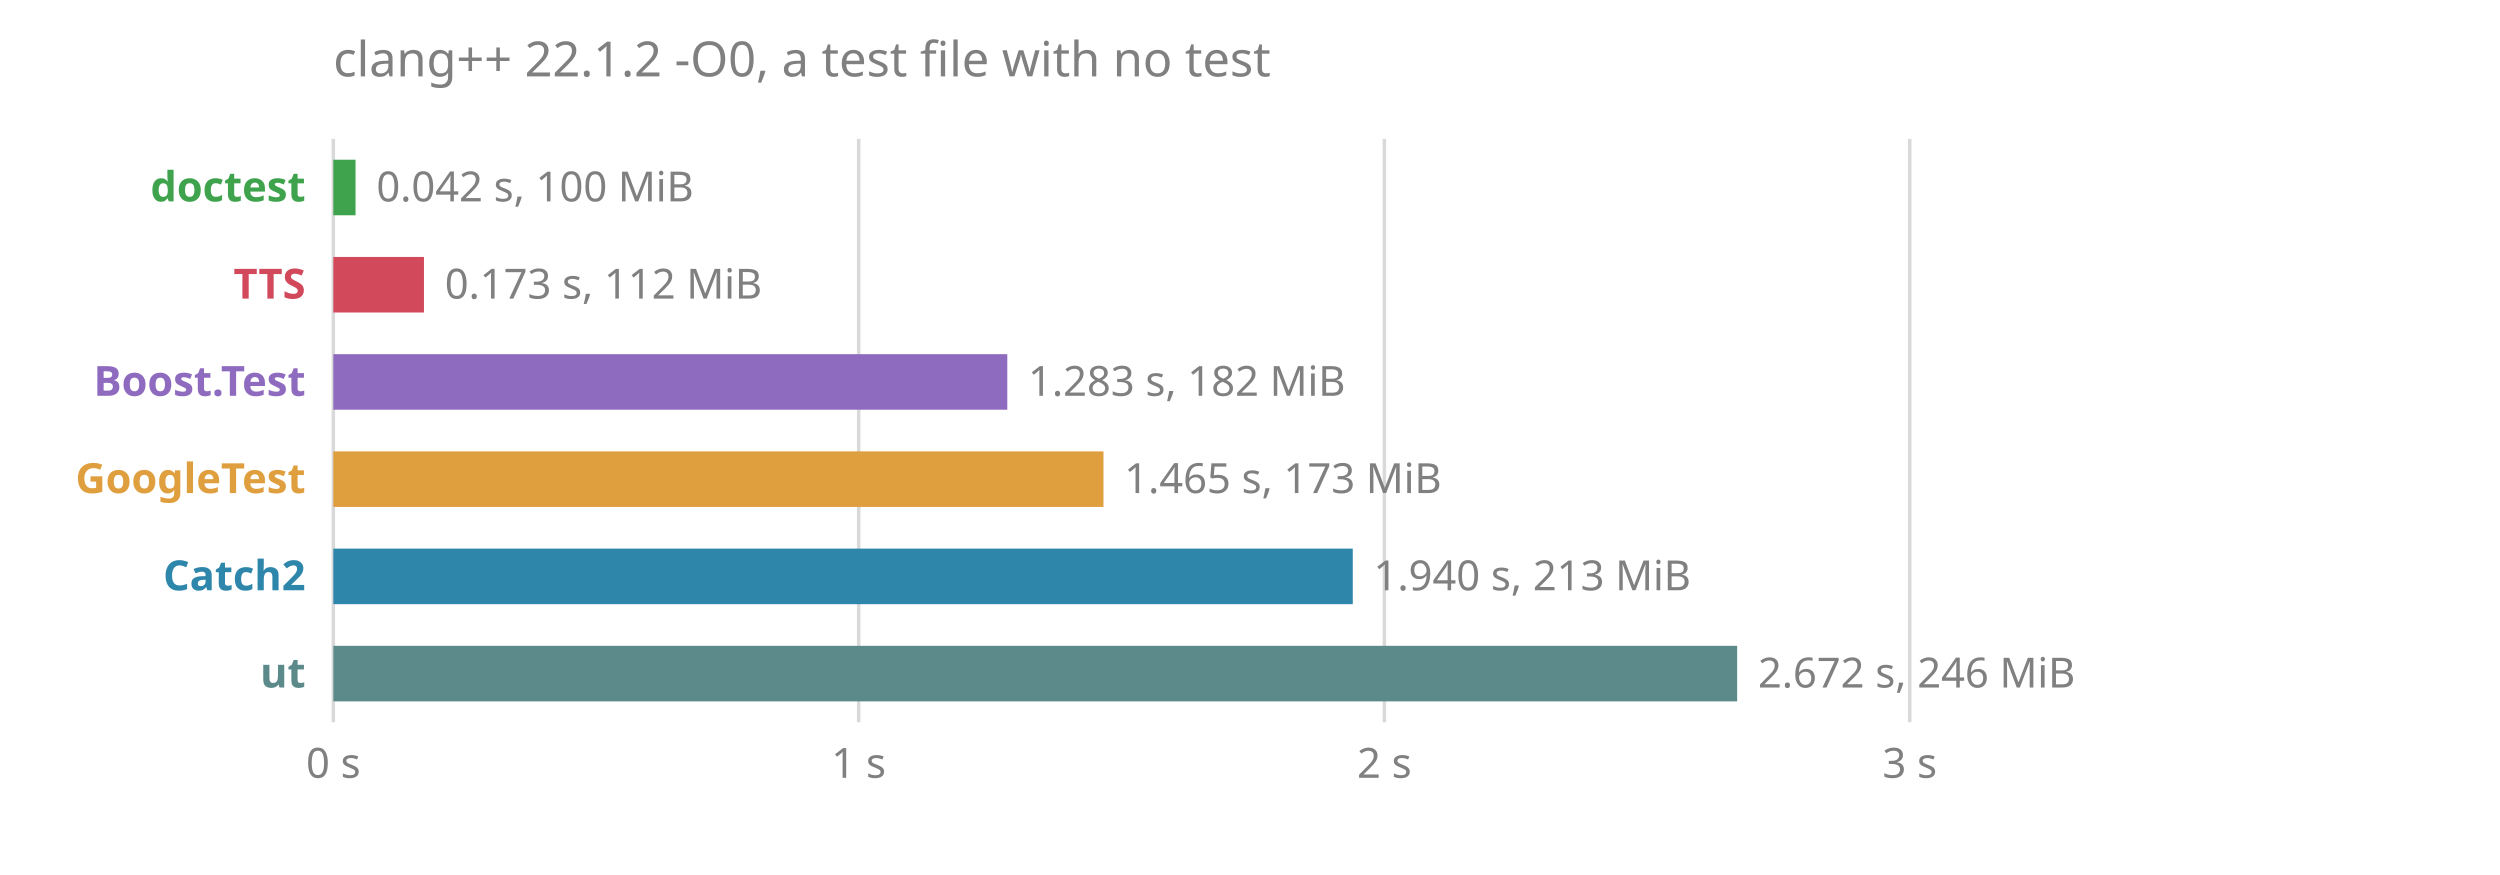
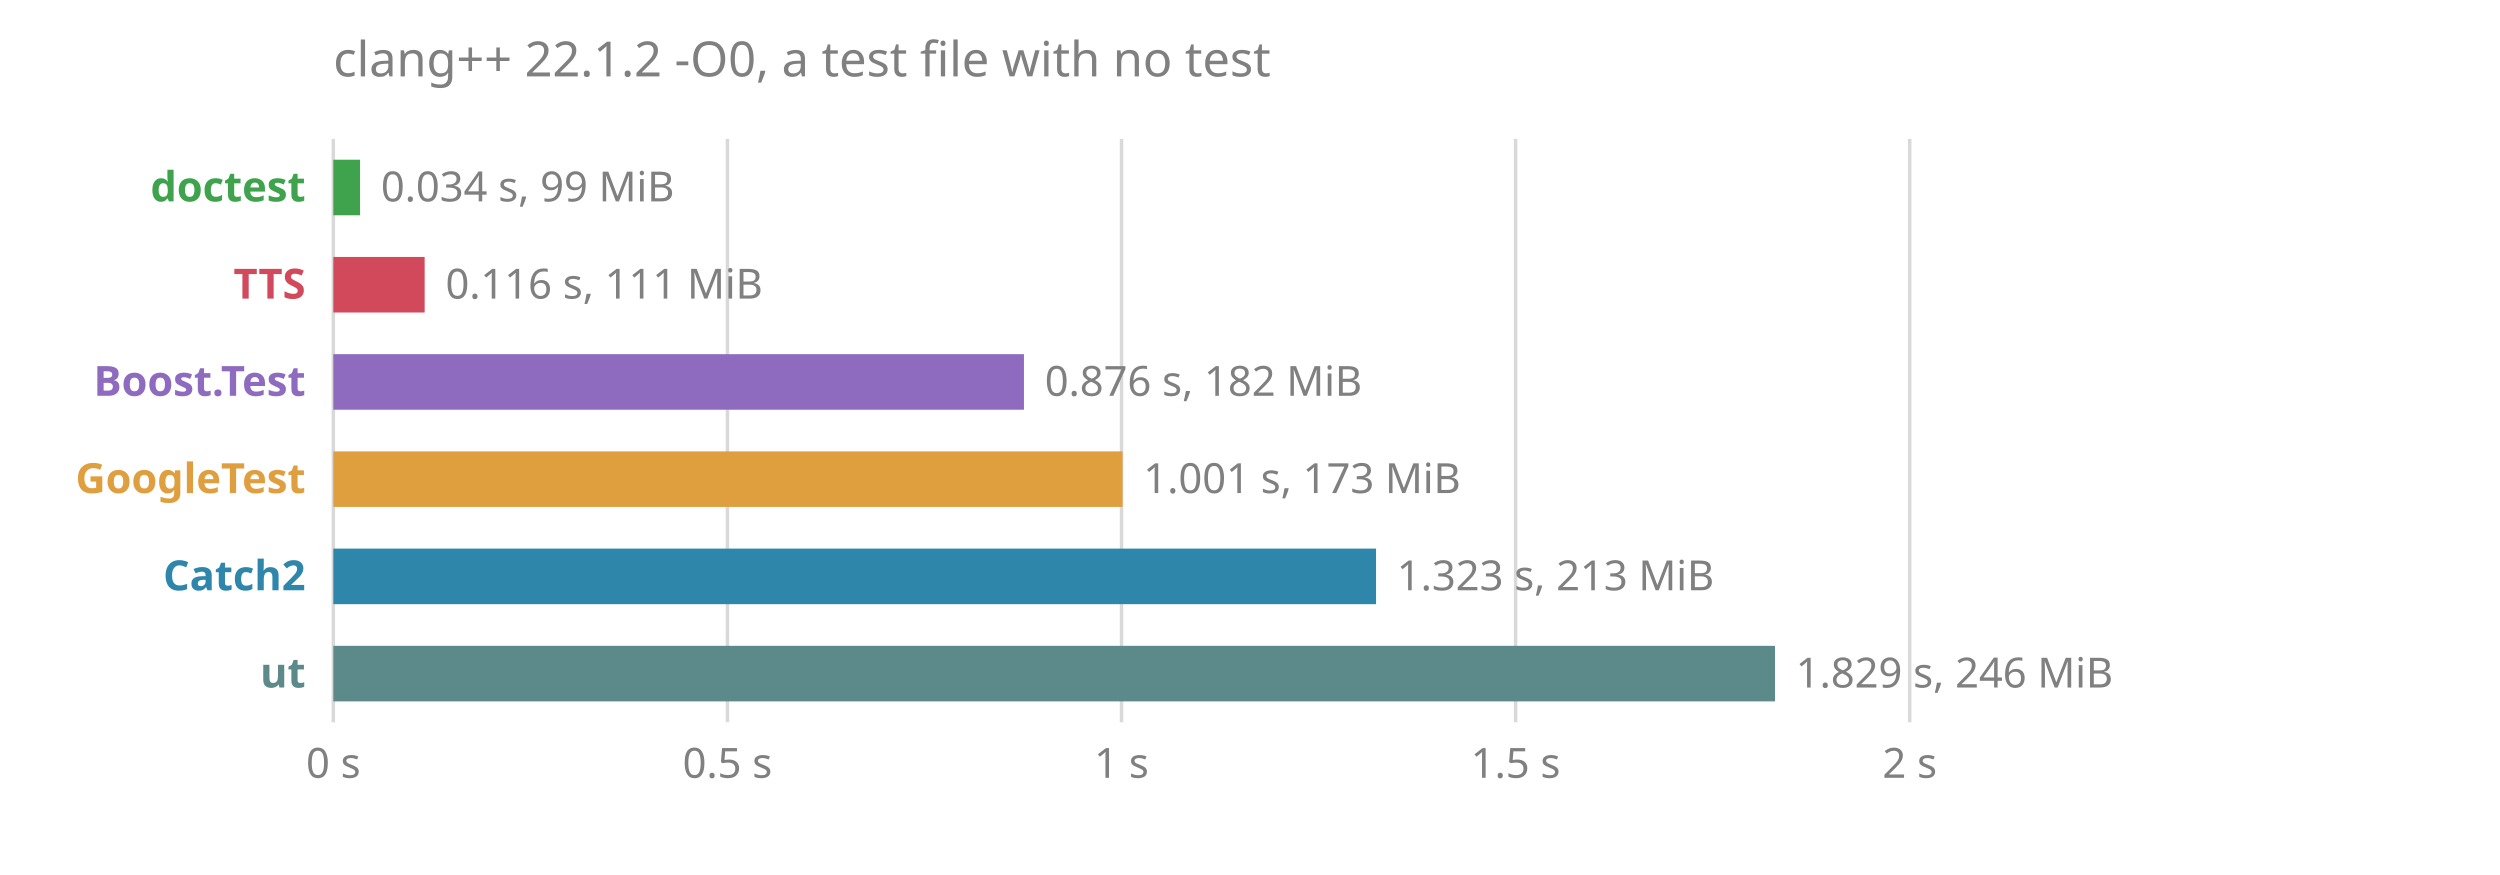
<svg xmlns="http://www.w3.org/2000/svg" viewBox="0 0 720 252" font-family="sans-serif" font-size="12">
  <text x="96" y="22" fill="#808080" font-size="14">clang++ 22.1.2 -O0, a test file with no test</text>
  <line x1="96.0" x2="96.0" y1="40" y2="208" stroke="#808080" stroke-opacity="0.3" />
  <text x="96.0" y="224" fill="#808080" text-anchor="middle">0 s</text>
-   <line x1="247.3" x2="247.3" y1="40" y2="208" stroke="#808080" stroke-opacity="0.3" />
-   <text x="247.3" y="224" fill="#808080" text-anchor="middle">1 s</text>
-   <line x1="398.7" x2="398.7" y1="40" y2="208" stroke="#808080" stroke-opacity="0.3" />
-   <text x="398.7" y="224" fill="#808080" text-anchor="middle">2 s</text>
+   <line x1="209.5" x2="209.5" y1="40" y2="208" stroke="#808080" stroke-opacity="0.3" />
+   <text x="209.5" y="224" fill="#808080" text-anchor="middle">0.5 s</text>
+   <line x1="323.0" x2="323.0" y1="40" y2="208" stroke="#808080" stroke-opacity="0.3" />
+   <text x="323.0" y="224" fill="#808080" text-anchor="middle">1 s</text>
+   <line x1="436.5" x2="436.5" y1="40" y2="208" stroke="#808080" stroke-opacity="0.3" />
+   <text x="436.5" y="224" fill="#808080" text-anchor="middle">1.5 s</text>
  <line x1="550.0" x2="550.0" y1="40" y2="208" stroke="#808080" stroke-opacity="0.3" />
-   <text x="550.0" y="224" fill="#808080" text-anchor="middle">3 s</text>
+   <text x="550.0" y="224" fill="#808080" text-anchor="middle">2 s</text>
  <text x="88" y="58" fill="#3fa34d" font-weight="bold" text-anchor="end">doctest</text>
-   <rect x="96" y="46" width="6.4" height="16" fill="#3fa34d" />
-   <text x="108.4" y="58" fill="#808080">0.042 s, 100 MiB</text>
+   <rect x="96" y="46" width="7.7" height="16" fill="#3fa34d" />
+   <text x="109.7" y="58" fill="#808080">0.034 s, 99 MiB</text>
  <text x="88" y="86" fill="#d1495b" font-weight="bold" text-anchor="end">TTS</text>
-   <rect x="96" y="74" width="26.1" height="16" fill="#d1495b" />
-   <text x="128.1" y="86" fill="#808080">0.173 s, 112 MiB</text>
+   <rect x="96" y="74" width="26.3" height="16" fill="#d1495b" />
+   <text x="128.3" y="86" fill="#808080">0.116 s, 111 MiB</text>
  <text x="88" y="114" fill="#8e6bbf" font-weight="bold" text-anchor="end">Boost.Test</text>
-   <rect x="96" y="102" width="194.1" height="16" fill="#8e6bbf" />
-   <text x="296.1" y="114" fill="#808080">1.283 s, 182 MiB</text>
+   <rect x="96" y="102" width="198.9" height="16" fill="#8e6bbf" />
+   <text x="300.9" y="114" fill="#808080">0.876 s, 182 MiB</text>
  <text x="88" y="142" fill="#e09f3e" font-weight="bold" text-anchor="end">GoogleTest</text>
-   <rect x="96" y="130" width="221.8" height="16" fill="#e09f3e" />
-   <text x="323.8" y="142" fill="#808080">1.465 s, 173 MiB</text>
+   <rect x="96" y="130" width="227.3" height="16" fill="#e09f3e" />
+   <text x="329.3" y="142" fill="#808080">1.001 s, 173 MiB</text>
  <text x="88" y="170" fill="#2e86ab" font-weight="bold" text-anchor="end">Catch2</text>
-   <rect x="96" y="158" width="293.6" height="16" fill="#2e86ab" />
-   <text x="395.6" y="170" fill="#808080">1.940 s, 213 MiB</text>
+   <rect x="96" y="158" width="300.3" height="16" fill="#2e86ab" />
+   <text x="402.3" y="170" fill="#808080">1.323 s, 213 MiB</text>
  <text x="88" y="198" fill="#5c8a8a" font-weight="bold" text-anchor="end">ut</text>
-   <rect x="96" y="186" width="404.3" height="16" fill="#5c8a8a" />
-   <text x="506.3" y="198" fill="#808080">2.672 s, 246 MiB</text>
+   <rect x="96" y="186" width="415.2" height="16" fill="#5c8a8a" />
+   <text x="517.2" y="198" fill="#808080">1.829 s, 246 MiB</text>
</svg>
